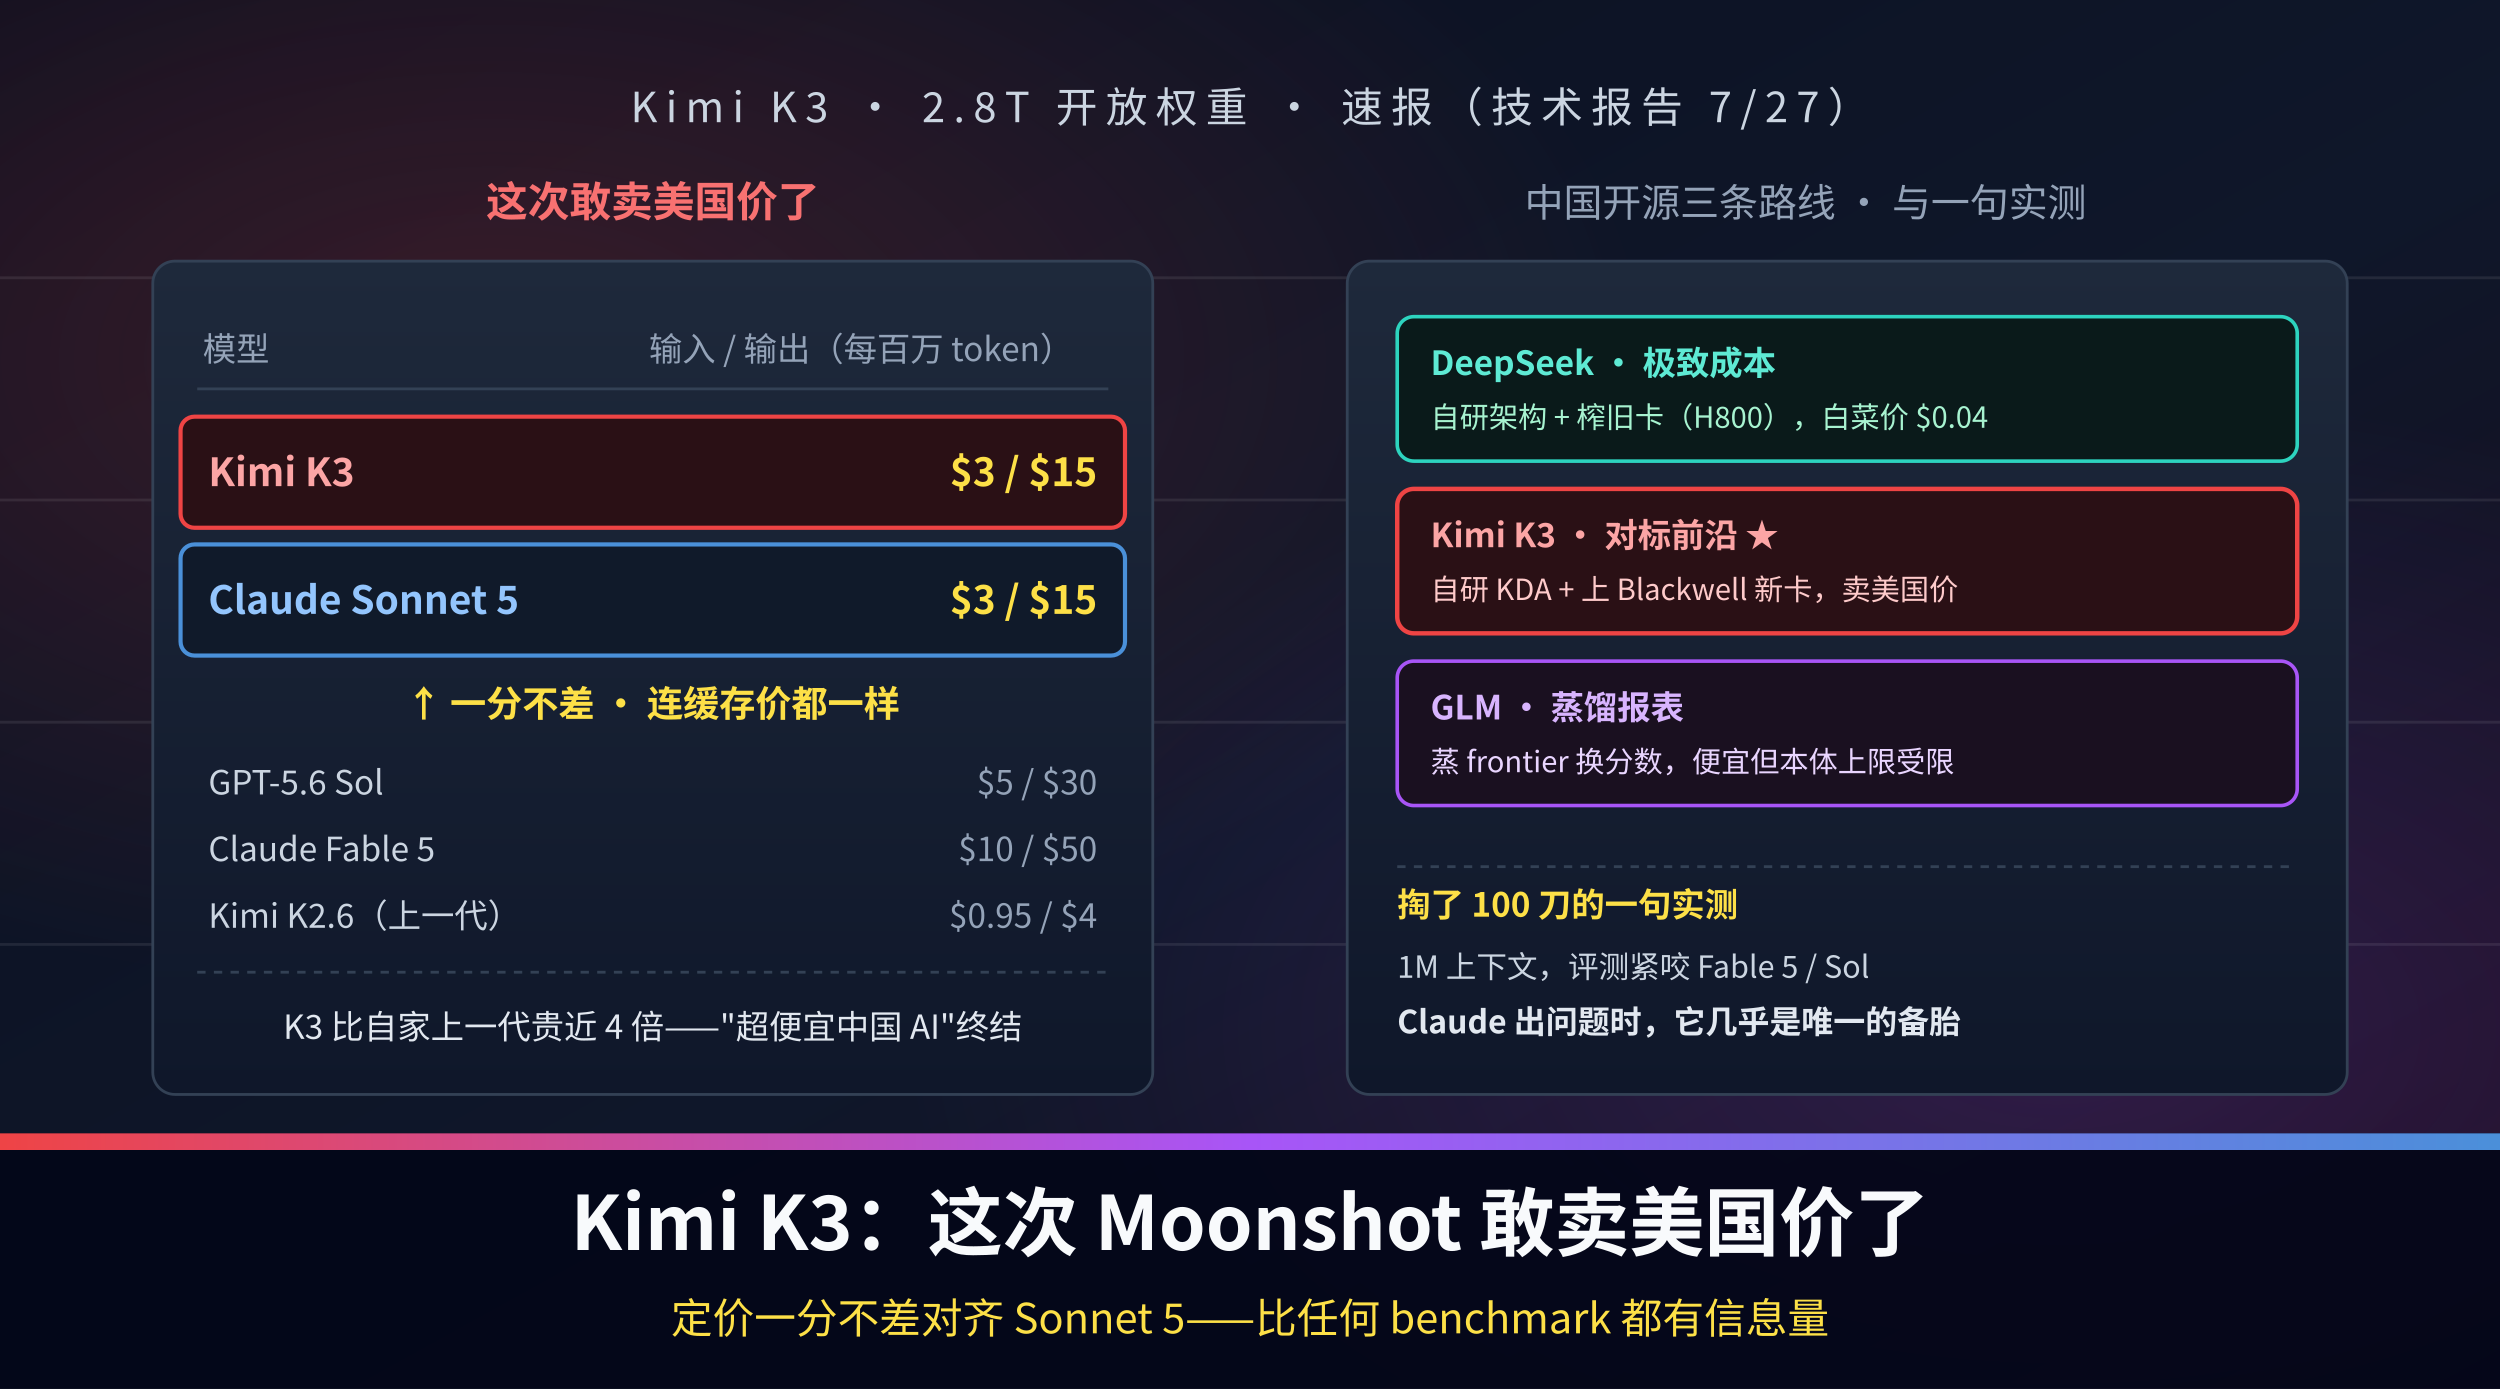
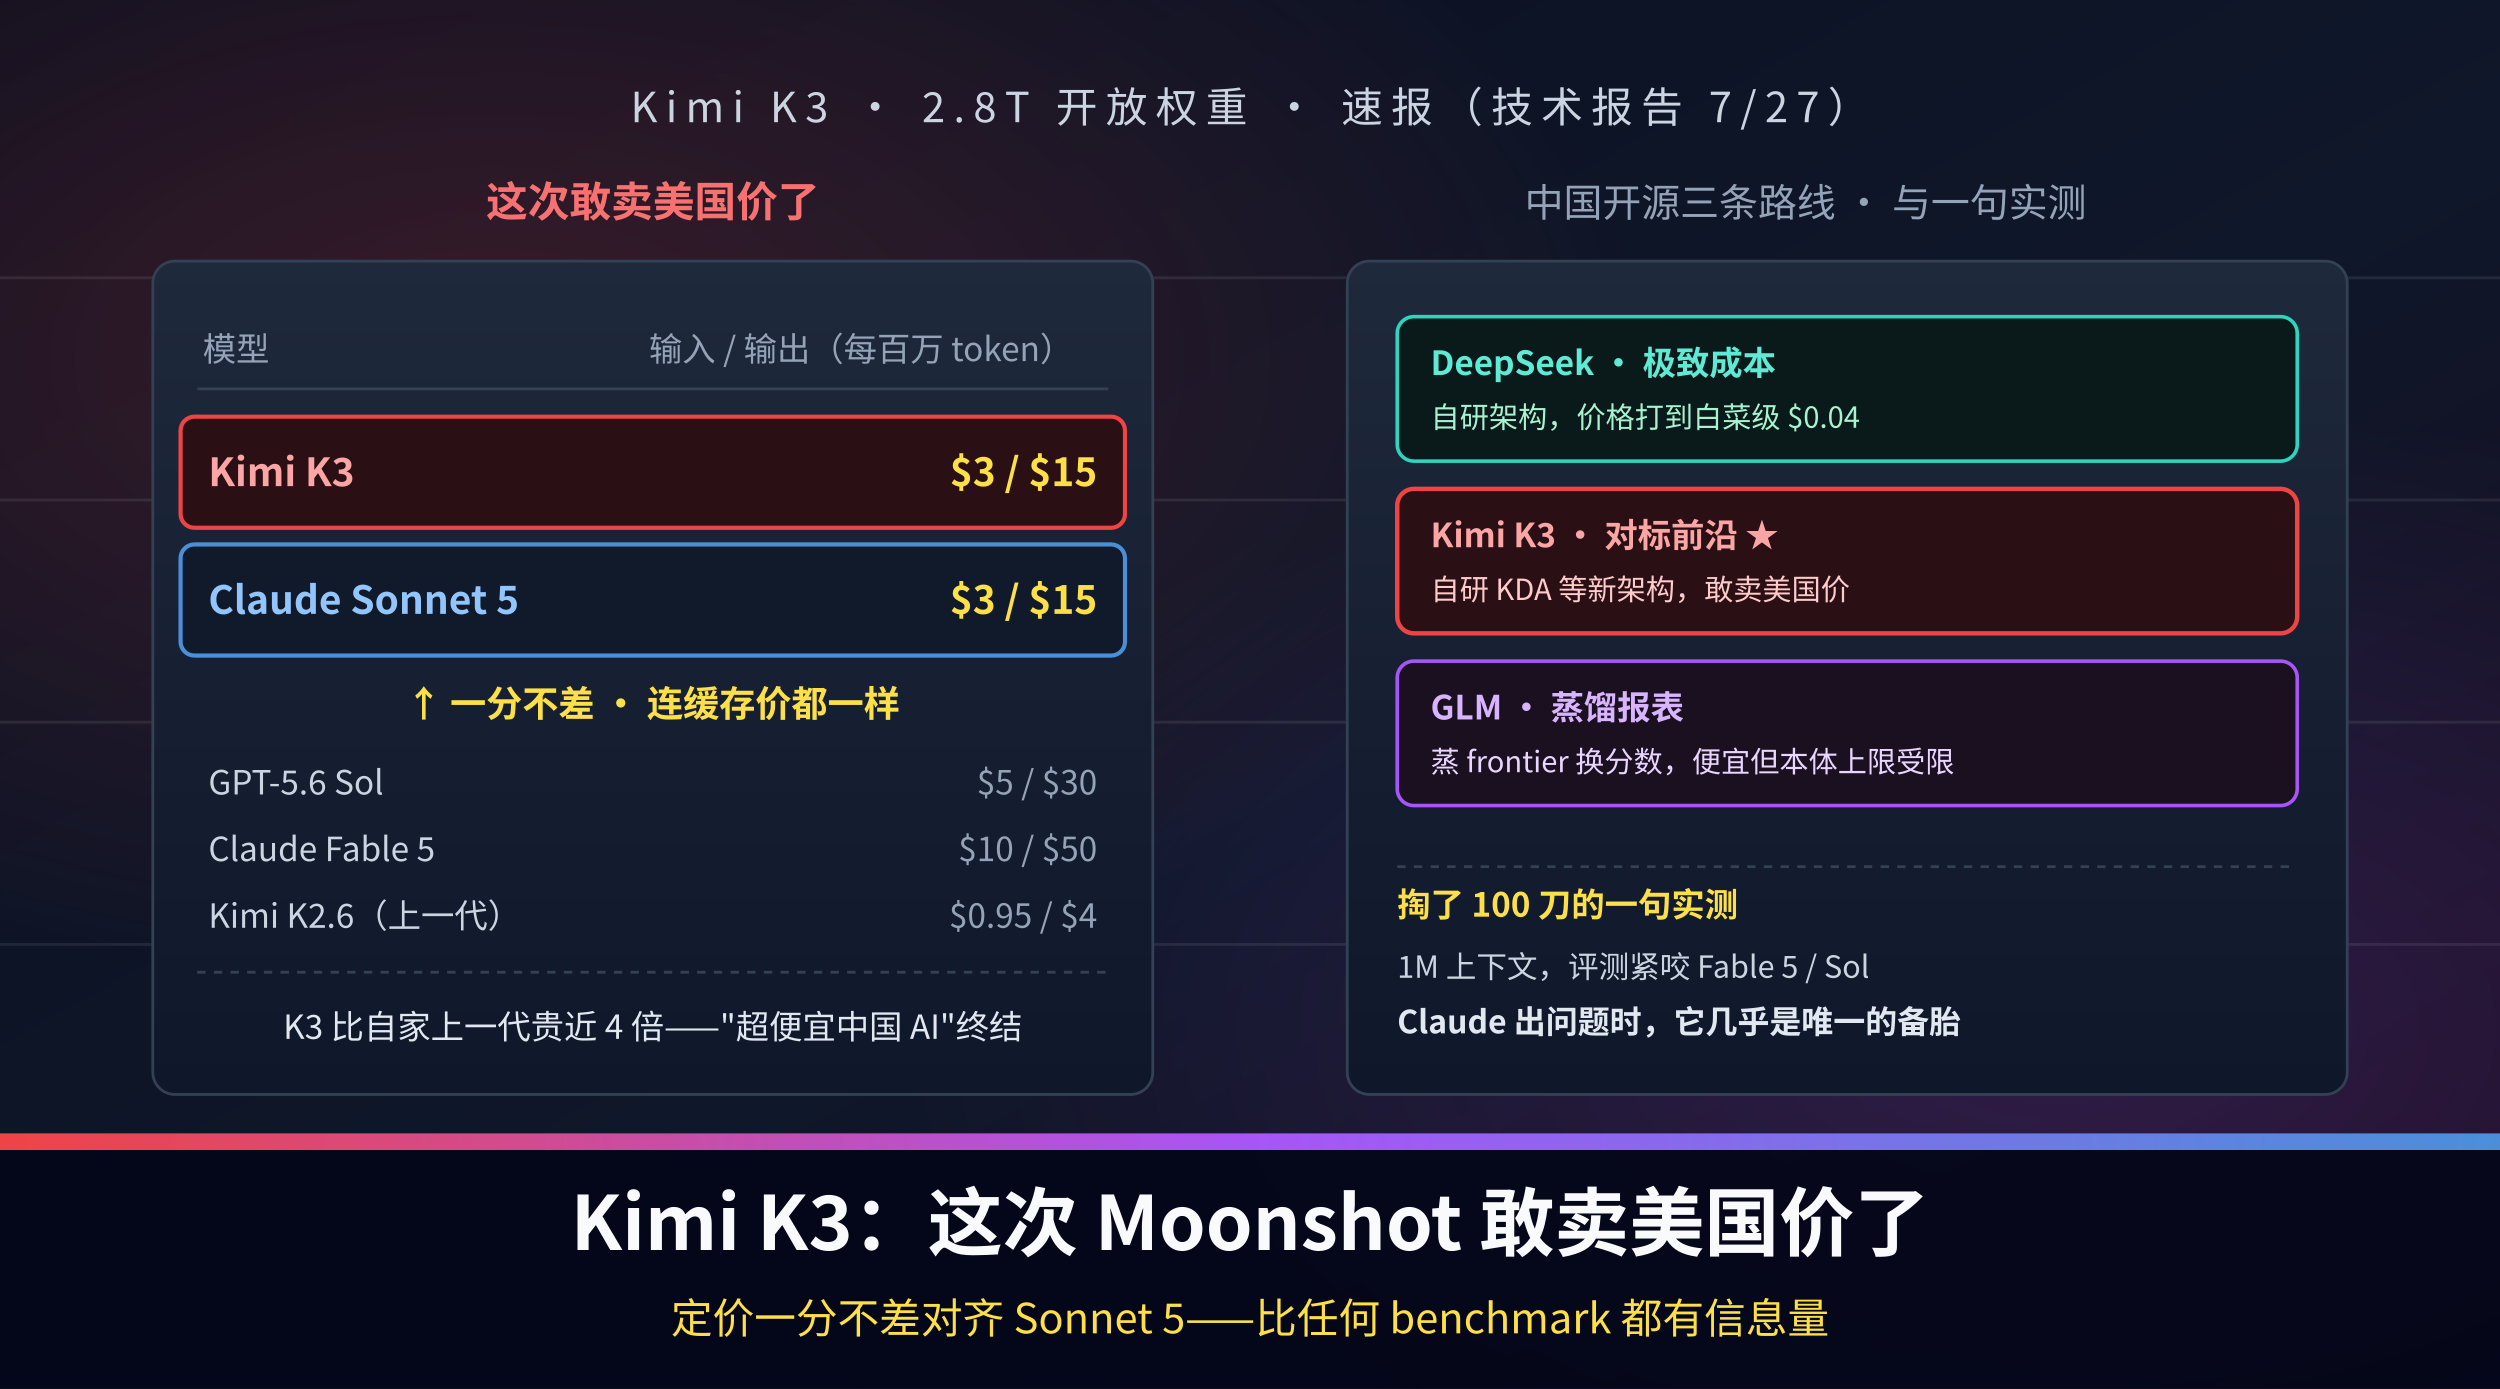
<svg xmlns="http://www.w3.org/2000/svg" viewBox="0 0 900 500" font-family="Noto Sans CJK SC">
  <defs>
    <linearGradient id="bg" x1="0" y1="0" x2="1" y2="1">
      <stop offset="0" stop-color="#0a0f1f" />
      <stop offset="0.55" stop-color="#0f172a" />
      <stop offset="1" stop-color="#1a0a1a" />
    </linearGradient>
    <radialGradient id="redGlow" cx="20%" cy="26%" r="46%">
      <stop offset="0" stop-color="#ef4444" stop-opacity="0.20" />
      <stop offset="1" stop-color="#ef4444" stop-opacity="0" />
    </radialGradient>
    <radialGradient id="purpleGlow" cx="82%" cy="74%" r="46%">
      <stop offset="0" stop-color="#a855f7" stop-opacity="0.18" />
      <stop offset="1" stop-color="#a855f7" stop-opacity="0" />
    </radialGradient>
    <linearGradient id="titleBand" x1="0" y1="0" x2="1" y2="0">
      <stop offset="0" stop-color="#ef4444" />
      <stop offset="0.5" stop-color="#a855f7" />
      <stop offset="1" stop-color="#4a90d9" />
    </linearGradient>
    <linearGradient id="cardBg" x1="0" y1="0" x2="0" y2="1">
      <stop offset="0" stop-color="#1e293b" />
      <stop offset="1" stop-color="#0f172a" />
    </linearGradient>
  </defs>
  <rect width="900" height="500" fill="url(#bg)" />
  <rect width="900" height="500" fill="url(#redGlow)" />
  <rect width="900" height="500" fill="url(#purpleGlow)" />
  <g opacity="0.09">
    <path d="M0 100 H900 M0 180 H900 M0 260 H900 M0 340 H900" stroke="#e5e7eb" stroke-width="1" />
  </g>
  <text x="450" y="44" text-anchor="middle" fill="#cbd5e1" font-size="15" letter-spacing="3">Kimi K3 · 2.8T 开放权重 · 速报（技术报告 7/27）</text>
  <g transform="translate(55 78)">
    <text x="180" y="0" text-anchor="middle" fill="#f87171" font-size="15" font-weight="bold">这次敢卖美国价了</text>
    <rect x="0" y="16" width="360" height="300" rx="8" fill="url(#cardBg)" stroke="#334155" stroke-width="1" />
    <text x="18" y="52" fill="#94a3b8" font-size="12">模型</text>
    <text x="255" y="52" text-anchor="middle" fill="#94a3b8" font-size="12">输入 / 输出（每百万 token）</text>
    <line x1="16" y1="62" x2="344" y2="62" stroke="#334155" stroke-width="1" />
    <rect x="10" y="72" width="340" height="40" rx="5" fill="#2a1015" stroke="#ef4444" stroke-width="1.5" />
    <text x="20" y="97" fill="#fca5a5" font-size="14" font-weight="bold">Kimi K3</text>
    <text x="340" y="97" text-anchor="end" fill="#fde047" font-size="14" font-weight="bold">$3 / $15</text>
    <rect x="10" y="118" width="340" height="40" rx="5" fill="#101a2a" stroke="#4a90d9" stroke-width="1.5" />
    <text x="20" y="143" fill="#93c5fd" font-size="14" font-weight="bold">Claude Sonnet 5</text>
    <text x="340" y="143" text-anchor="end" fill="#fde047" font-size="14" font-weight="bold">$3 / $15</text>
    <text x="180" y="180" text-anchor="middle" fill="#fde047" font-size="13" font-weight="bold">↑ 一分不差 · 连缓存价都一样</text>
    <text x="20" y="208" fill="#cbd5e1" font-size="12">GPT-5.6 Sol</text>
    <text x="340" y="208" text-anchor="end" fill="#94a3b8" font-size="12">$5 / $30</text>
    <text x="20" y="232" fill="#cbd5e1" font-size="12">Claude Fable 5</text>
    <text x="340" y="232" text-anchor="end" fill="#94a3b8" font-size="12">$10 / $50</text>
    <text x="20" y="256" fill="#cbd5e1" font-size="12">Kimi K2.6（上一代）</text>
    <text x="340" y="256" text-anchor="end" fill="#94a3b8" font-size="12">$0.95 / $4</text>
    <line x1="16" y1="272" x2="344" y2="272" stroke="#334155" stroke-width="1" stroke-dasharray="3,3" />
    <text x="180" y="296" text-anchor="middle" fill="#e2e8f0" font-size="12">K3 比自家上一代贵近 4 倍——"超便宜中国 AI"终结</text>
  </g>
  <g transform="translate(455 78)">
    <text x="195" y="0" text-anchor="middle" fill="#94a3b8" font-size="14">中国开源三条路线 · 与一句实测</text>
    <rect x="30" y="16" width="360" height="300" rx="8" fill="url(#cardBg)" stroke="#334155" stroke-width="1" />
    <g transform="translate(48 36)">
      <rect x="0" y="0" width="324" height="52" rx="6" fill="#0a1a1a" stroke="#2dd4bf" stroke-width="1.3" />
      <text x="12" y="21" fill="#5eead4" font-size="12" font-weight="bold">DeepSeek · 极致成本</text>
-       <text x="12" y="40" fill="#a7f3d0" font-size="10.5">自研架构 + 榨旧卡（H800），白菜价 $0.04</text>
+       <text x="12" y="40" fill="#a7f3d0" font-size="10.5">自研架构，价格打到白菜级 $0.04</text>
      <rect x="0" y="62" width="324" height="52" rx="6" fill="#2a1015" stroke="#ef4444" stroke-width="1.6" />
      <text x="12" y="83" fill="#fca5a5" font-size="12" font-weight="bold">Kimi K3 · 对标前沿 ★</text>
-       <text x="12" y="102" fill="#fecaca" font-size="10.5">自研 KDA + 上 Blackwell 新卡，卖美国价</text>
+       <text x="12" y="102" fill="#fecaca" font-size="10.5">自研 KDA 等新架构，敢卖美国价</text>
      <rect x="0" y="124" width="324" height="52" rx="6" fill="#1a1020" stroke="#a855f7" stroke-width="1.3" />
      <text x="12" y="145" fill="#d8b4fe" font-size="12" font-weight="bold">GLM · 蒸馏报表</text>
      <text x="12" y="164" fill="#e9d5ff" font-size="10.5">蒸 frontier 换分数，便宜但本体上限受限</text>
    </g>
    <line x1="48" y1="234" x2="372" y2="234" stroke="#334155" stroke-width="1" stroke-dasharray="3,3" />
    <g transform="translate(48 252)">
      <text x="0" y="0" fill="#fde047" font-size="12" font-weight="bold">掏了 100 刀的一句实测</text>
      <text x="0" y="22" fill="#cbd5e1" font-size="11">1M 上下文，评测紧咬 Fable 5 / Sol</text>
      <text x="0" y="42" fill="#e2e8f0" font-size="11.5" font-weight="bold">Claude 出问题时，它几乎是唯一的备胎</text>
    </g>
  </g>
  <rect x="0" y="408" width="900" height="92" fill="#020617" opacity="0.9" />
  <rect x="0" y="408" width="900" height="6" fill="url(#titleBand)" />
  <text x="450" y="450" text-anchor="middle" fill="#f8fafc" font-size="27" font-weight="bold">Kimi K3：这次 Moonshot 敢卖美国价了</text>
  <text x="450" y="480" text-anchor="middle" fill="#fde047" font-size="15">定价一分不差对齐 Sonnet 5——比任何 benchmark 都有信息量</text>
</svg>
